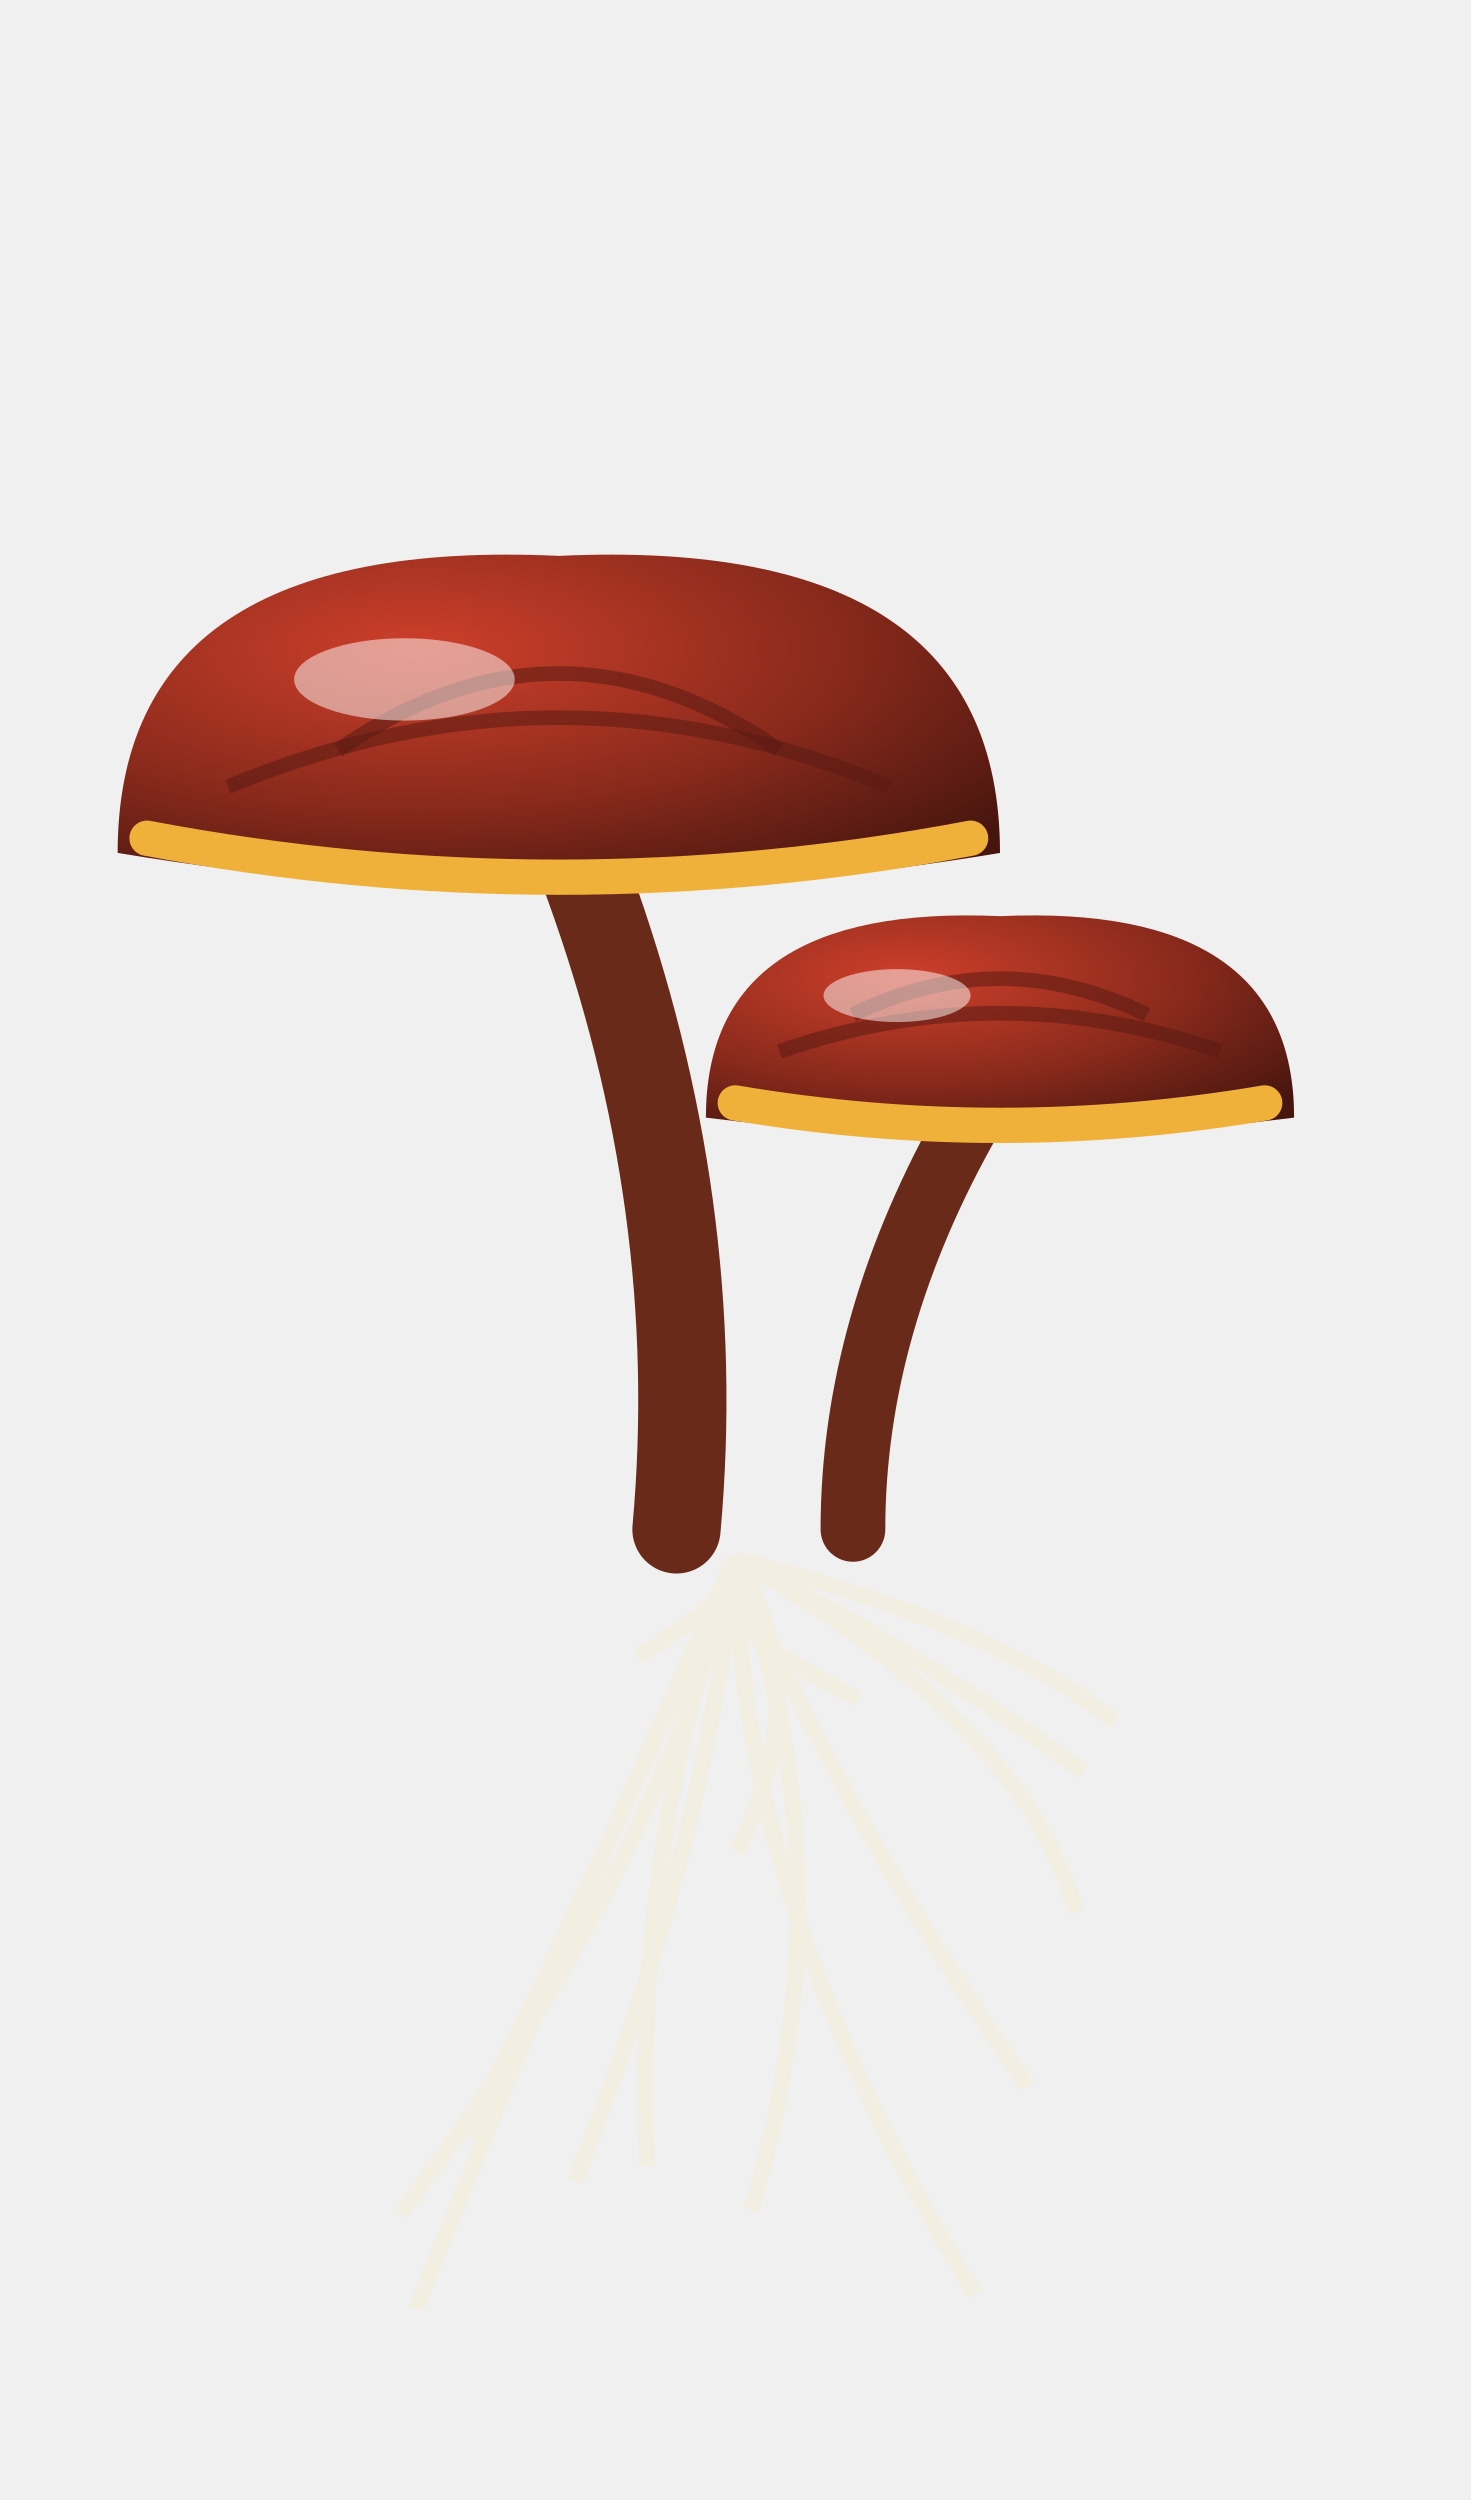
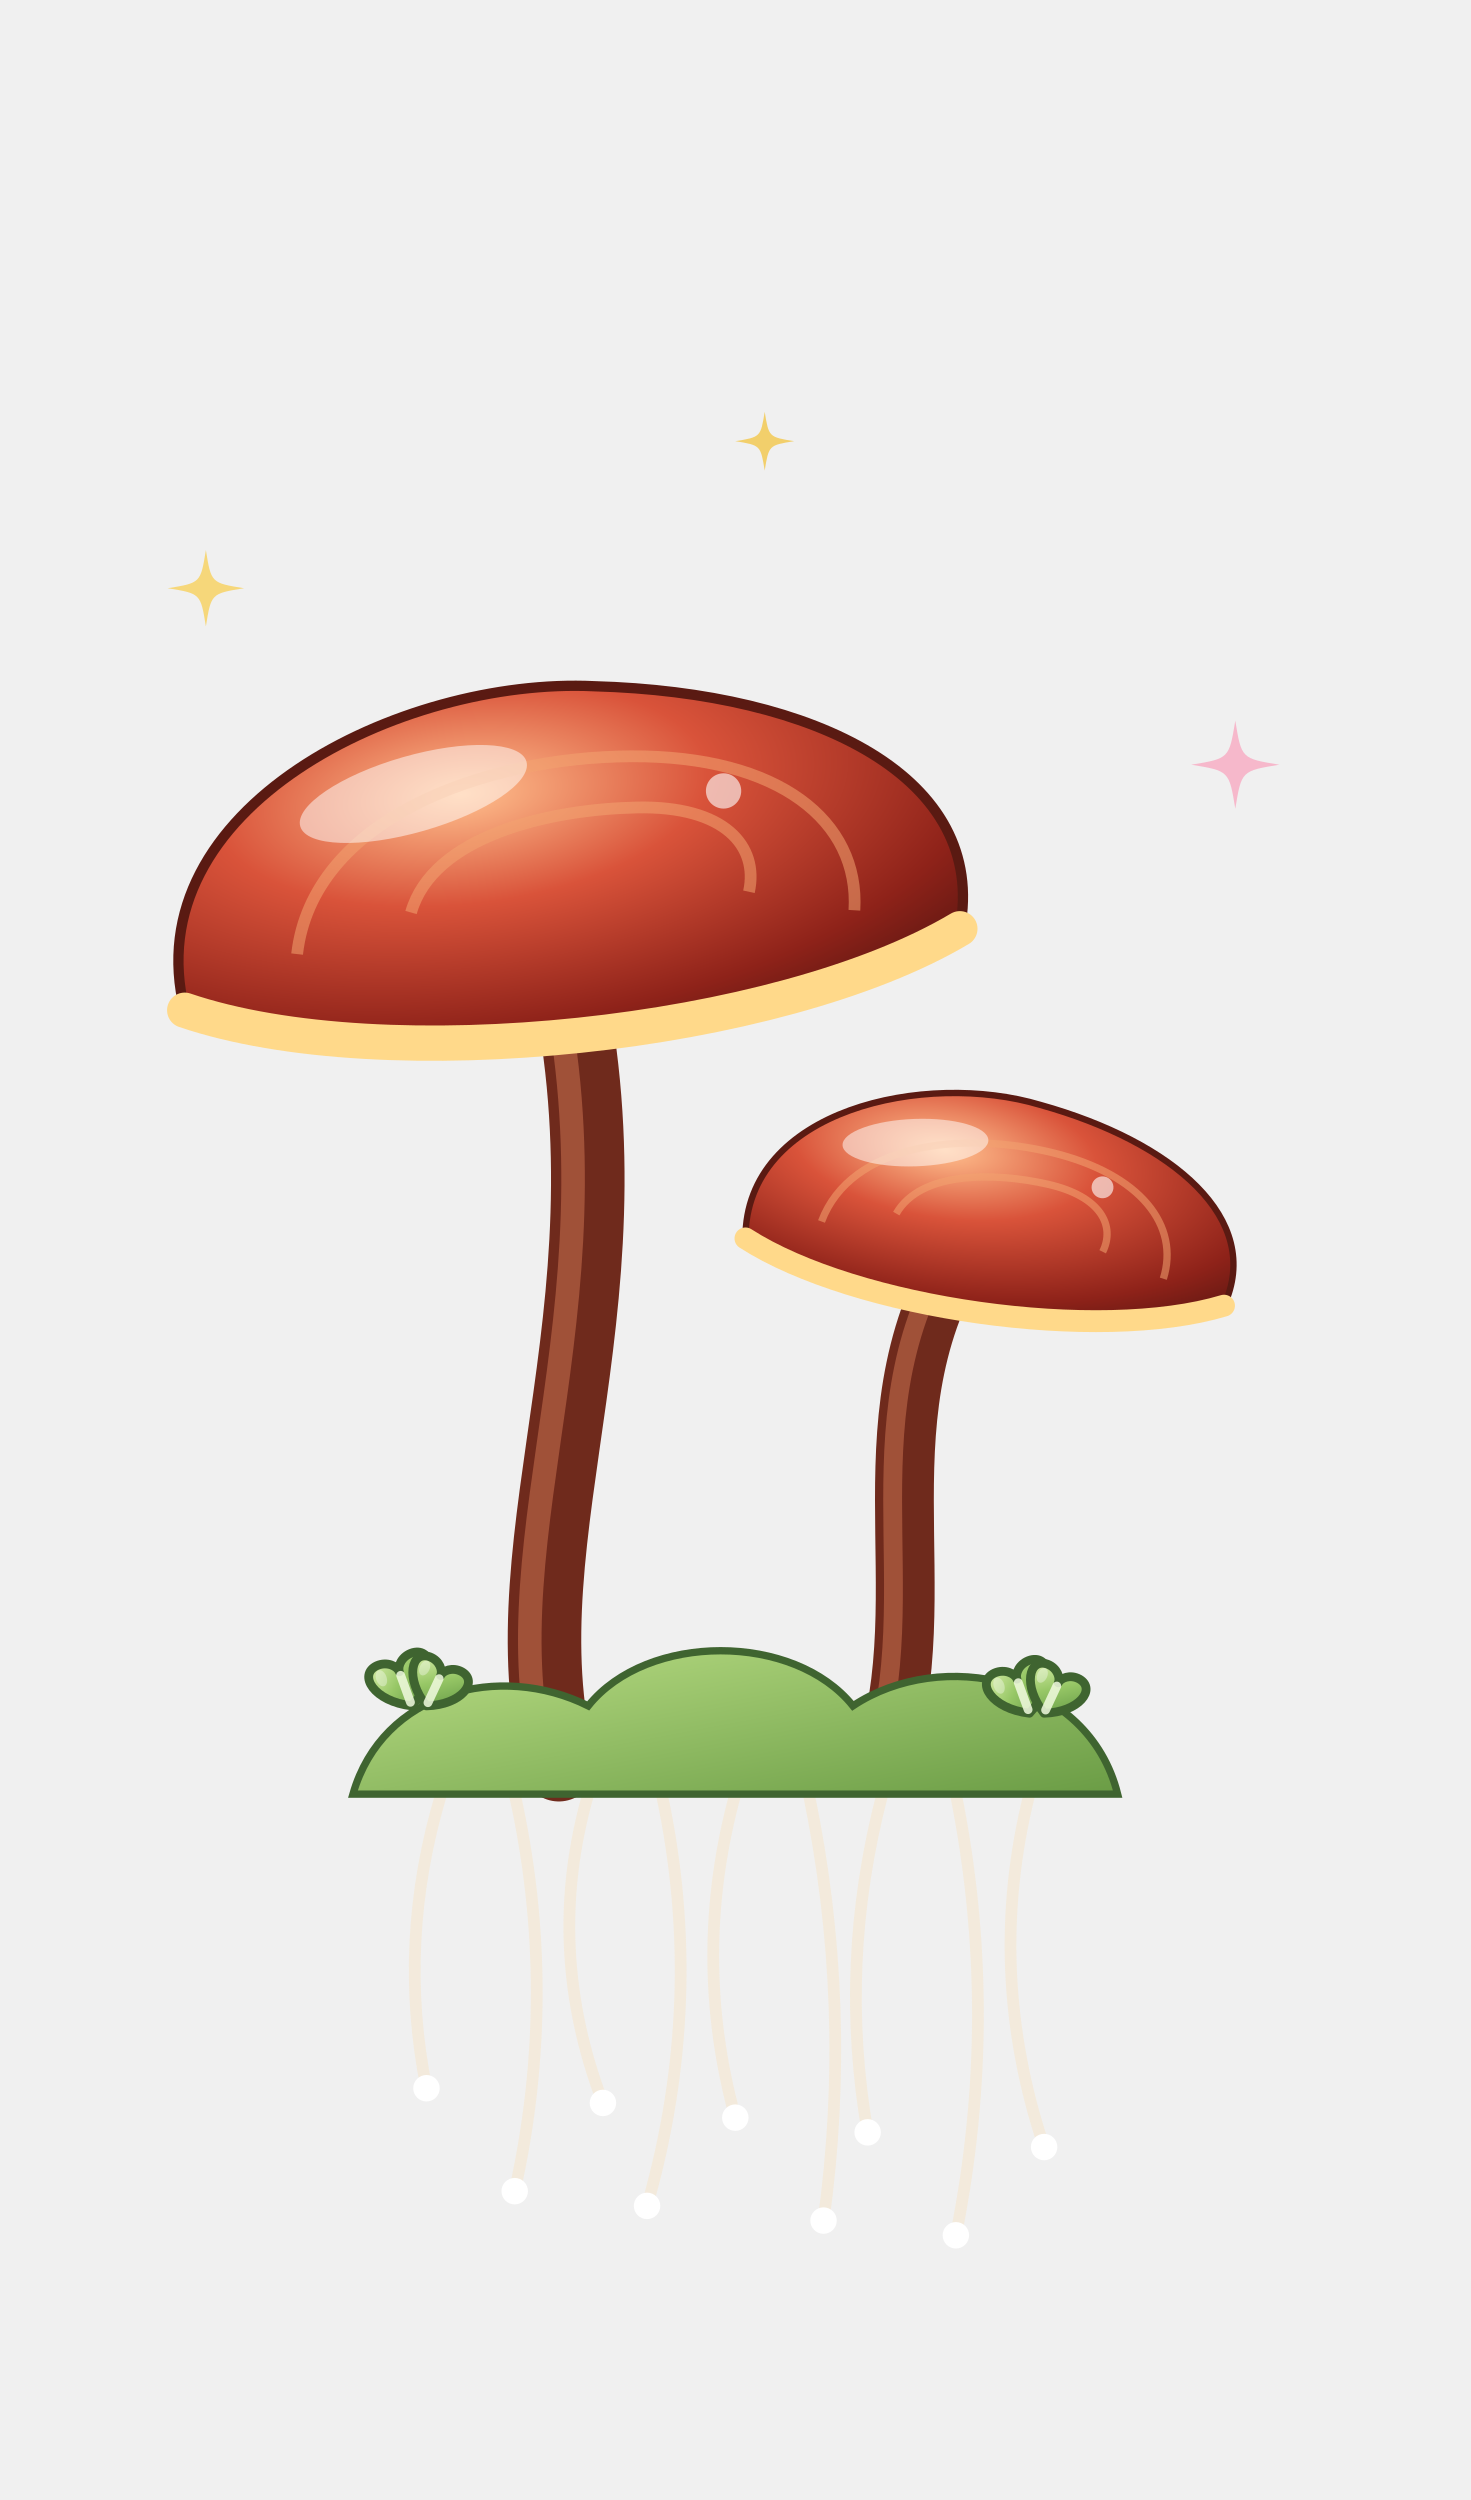
<svg xmlns="http://www.w3.org/2000/svg" viewBox="0 0 100 170">
  <defs>
-     <radialGradient id="r177" cx="0.34" cy="0.28" r=".85">
-       <stop offset="0" stop-color="#ce3f2a" />
-       <stop offset=".55" stop-color="#8a2a1c" />
-       <stop offset="1" stop-color="#46150e" />
+     <linearGradient id="g0" x1="0" y1="0" x2="1" y2="0">
+       <stop offset="0" stop-color="#a0492f" />
+       <stop offset="1" stop-color="#5b2016" />
+     </linearGradient>
+     <radialGradient id="g1" cx="0.38" cy="0.28" r="0.9">
+       <stop offset="0" stop-color="#ffc08e" />
+       <stop offset="0.35" stop-color="#d9533a" />
+       <stop offset="0.75" stop-color="#8e2219" />
+       <stop offset="1" stop-color="#4d130f" />
    </radialGradient>
-     <radialGradient id="r178" cx="0.34" cy="0.28" r=".85">
-       <stop offset="0" stop-color="#ce3f2a" />
-       <stop offset=".55" stop-color="#8a2a1c" />
-       <stop offset="1" stop-color="#46150e" />
-     </radialGradient>
+     <linearGradient id="g2" x1="0" y1="0" x2="1" y2="1">
+       <stop offset="0" stop-color="#b9dd84" />
+       <stop offset="1" stop-color="#6a9c45" />
+     </linearGradient>
+     <linearGradient id="g3" x1="0" y1="0" x2="1" y2="1">
+       <stop offset="0" stop-color="#d9efaa" />
+       <stop offset="0.45" stop-color="#97c766" />
+       <stop offset="1" stop-color="#5b9140" />
+     </linearGradient>
  </defs>
-   <path d="M50 106 Q57.9 127.2 51.1 150.3" stroke="#f3eee2" stroke-width="1.1" fill="none" opacity=".95" />
-   <path d="M50 106 Q47.8 126.2 39.1 148.3" stroke="#f3eee2" stroke-width="1.1" fill="none" opacity=".95" />
-   <path d="M50 106 Q46.6 109.8 58.4 115.5" stroke="#f3eee2" stroke-width="1.1" fill="none" opacity=".95" />
-   <path d="M50 106 Q43.0 125.7 44.0 147.3" stroke="#f3eee2" stroke-width="1.1" fill="none" opacity=".95" />
-   <path d="M50 106 Q55.6 114.9 50.1 125.9" stroke="#f3eee2" stroke-width="1.1" fill="none" opacity=".95" />
-   <path d="M50 106 Q69.6 117.0 73.2 130.1" stroke="#f3eee2" stroke-width="1.1" fill="none" opacity=".95" />
-   <path d="M50 106 Q44.6 127.3 27.2 150.6" stroke="#f3eee2" stroke-width="1.1" fill="none" opacity=".95" />
-   <path d="M50 106 Q41.9 124.6 31.8 145.3" stroke="#f3eee2" stroke-width="1.1" fill="none" opacity=".95" />
-   <path d="M50 106 Q62.5 112.3 73.7 120.5" stroke="#f3eee2" stroke-width="1.1" fill="none" opacity=".95" />
-   <path d="M50 106 Q56.9 123.0 69.9 141.9" stroke="#f3eee2" stroke-width="1.1" fill="none" opacity=".95" />
-   <path d="M50 106 Q38.7 130.5 28.3 157.0" stroke="#f3eee2" stroke-width="1.1" fill="none" opacity=".95" />
-   <path d="M50 106 Q67.9 110.5 75.8 117.1" stroke="#f3eee2" stroke-width="1.1" fill="none" opacity=".95" />
-   <path d="M50 106 Q50.4 130.0 66.3 156.0" stroke="#f3eee2" stroke-width="1.1" fill="none" opacity=".95" />
-   <path d="M50 106 Q50.7 108.3 43.4 112.6" stroke="#f3eee2" stroke-width="1.1" fill="none" opacity=".95" />
-   <path d="M46 104 Q48 82 40 60" stroke="#6a2a1a" stroke-width="6" fill="none" stroke-linecap="round" />
-   <path d="M58 104 Q58 90 66 76" stroke="#6a2a1a" stroke-width="4.4" fill="none" stroke-linecap="round" />
-   <path d="M8 58 Q8 36.4 38 37.8 Q68 36.4 68 58 Q38 63.0 8 58Z" fill="url(#r177)" opacity="1" />
-   <path d="M10 57 Q38 62.3 66 57" stroke="#f0b13a" stroke-width="2.4" fill="none" stroke-linecap="round" />
-   <path d="M15.5 53.5 Q38 44.1 60.5 53.5" stroke="#5a1a12" stroke-width="1" fill="none" opacity=".55" />
-   <path d="M23.0 51.0 Q38 40.6 53.0 51.0" stroke="#5a1a12" stroke-width="1" fill="none" opacity=".55" />
-   <ellipse cx="27.5" cy="46.2" rx="7.5" ry="2.8" fill="#fff" opacity=".5" />
-   <path d="M48 76 Q48 61.4 68 62.3 Q88 61.4 88 76 Q68 78.5 48 76Z" fill="url(#r178)" opacity="1" />
-   <path d="M50 75 Q68 78.05 86 75" stroke="#f0b13a" stroke-width="2.4" fill="none" stroke-linecap="round" />
-   <path d="M53.0 71.5 Q68 66.3 83.0 71.5" stroke="#5a1a12" stroke-width="1" fill="none" opacity=".55" />
-   <path d="M58.0 69.0 Q68 64.1 78.0 69.0" stroke="#5a1a12" stroke-width="1" fill="none" opacity=".55" />
-   <ellipse cx="61.0" cy="67.7" rx="5.0" ry="1.8" fill="#fff" opacity=".5" />
+   <path d="M30 122q-3 10 -1 20" fill="none" stroke="#f3eadb" stroke-width=".8" stroke-linecap="round" opacity=".95" />
+   <circle cx="29" cy="142" r=".9" fill="#fff" />
+   <path d="M35 122q3 13.5 0 27" fill="none" stroke="#f3eadb" stroke-width=".8" stroke-linecap="round" opacity=".95" />
+   <circle cx="35" cy="149" r=".9" fill="#fff" />
+   <path d="M40 122q-3 10.5 1 21" fill="none" stroke="#f3eadb" stroke-width=".8" stroke-linecap="round" opacity=".95" />
+   <circle cx="41" cy="143" r=".9" fill="#fff" />
+   <path d="M45 122q3 14 -1 28" fill="none" stroke="#f3eadb" stroke-width=".8" stroke-linecap="round" opacity=".95" />
+   <circle cx="44" cy="150" r=".9" fill="#fff" />
+   <path d="M50 122q-3 11 0 22" fill="none" stroke="#f3eadb" stroke-width=".8" stroke-linecap="round" opacity=".95" />
+   <circle cx="50" cy="144" r=".9" fill="#fff" />
+   <path d="M55 122q3 14.5 1 29" fill="none" stroke="#f3eadb" stroke-width=".8" stroke-linecap="round" opacity=".95" />
+   <circle cx="56" cy="151" r=".9" fill="#fff" />
+   <path d="M60 122q-3 11.5 -1 23" fill="none" stroke="#f3eadb" stroke-width=".8" stroke-linecap="round" opacity=".95" />
+   <circle cx="59" cy="145" r=".9" fill="#fff" />
+   <path d="M65 122q3 15 0 30" fill="none" stroke="#f3eadb" stroke-width=".8" stroke-linecap="round" opacity=".95" />
+   <circle cx="65" cy="152" r=".9" fill="#fff" />
+   <path d="M70 122q-3 12 1 24" fill="none" stroke="#f3eadb" stroke-width=".8" stroke-linecap="round" opacity=".95" />
+   <circle cx="71" cy="146" r=".9" fill="#fff" />
+   <path d="M38 120C34 104 44 88 38 64" fill="none" stroke="#6f2a1c" stroke-width="5" stroke-linecap="round" />
+   <path d="M38 120C34 104 44 88 38 64" fill="none" stroke="#c26a4b" stroke-width="1.6" stroke-linecap="round" opacity=".6" transform="translate(-1 0)" />
+   <path d="M60 120C64 108 58 96 66 84" fill="none" stroke="#6f2a1c" stroke-width="4" stroke-linecap="round" />
+   <path d="M60 120C64 108 58 96 66 84" fill="none" stroke="#c26a4b" stroke-width="1.28" stroke-linecap="round" opacity=".6" transform="translate(-0.8 0)" />
+   <g transform="translate(38 62) rotate(-6) scale(1)">
+     <path d="M-26 4C-28 -10 -9 -17 4 -15C19 -13 30 -6 27 4C14 10 -13 10 -26 4Z" fill="url(#g1)" stroke="#5a1a12" stroke-width=".7" />
+     <path d="M-26 4C-13 10 14 10 27 4" fill="none" stroke="#ffd98a" stroke-width="2.4" stroke-linecap="round" />
+     <path d="M-18 1C-16 -8 -4 -11 6 -10C16 -9 21 -4 20 2M-10 -1C-8 -6 0 -7 6 -6.5C12 -6 14 -3 13 0" fill="none" stroke="#f2a36f" stroke-width=".8" opacity=".55" />
+     <ellipse cx="-9" cy="-9" rx="8" ry="2.6" fill="#fff" opacity=".5" transform="rotate(-10 -9 -9)" />
+     <circle cx="12" cy="-7" r="1.2" fill="#fff" opacity=".6" />
+   </g>
+   <g transform="translate(67 84) rotate(8) scale(0.62)">
+     <path d="M-26 4C-28 -10 -9 -17 4 -15C19 -13 30 -6 27 4C14 10 -13 10 -26 4Z" fill="url(#g1)" stroke="#5a1a12" stroke-width=".7" />
+     <path d="M-26 4C-13 10 14 10 27 4" fill="none" stroke="#ffd98a" stroke-width="2.4" stroke-linecap="round" />
+     <path d="M-18 1C-16 -8 -4 -11 6 -10C16 -9 21 -4 20 2M-10 -1C-8 -6 0 -7 6 -6.5C12 -6 14 -3 13 0" fill="none" stroke="#f2a36f" stroke-width=".8" opacity=".55" />
+     <ellipse cx="-9" cy="-9" rx="8" ry="2.6" fill="#fff" opacity=".5" transform="rotate(-10 -9 -9)" />
+     <circle cx="12" cy="-7" r="1.2" fill="#fff" opacity=".6" />
+   </g>
+   <path d="M24 122C26 115 34 113 40 116C44 111 54 111 58 116C64 112 74 114 76 122Z" fill="url(#g2)" stroke="#3f6430" stroke-width=".5" />
+   <g transform="translate(28 116) rotate(-20)">
+     <path d="M0 0C-2.34 -1.17 -2.73 -3.25 -1.3 -3.38C-0.52 -3.43 0 -2.86 0 -2.47C0 -2.86 0.52 -3.43 1.3 -3.38C2.73 -3.25 2.34 -1.17 0 0Z" fill="url(#g3)" stroke="#3f6430" stroke-width=".6" stroke-linejoin="round" />
+     <path d="M0 -0.26L0 -2.21" stroke="#f1fadf" stroke-width=".6" stroke-linecap="round" opacity=".85" />
+     <ellipse cx="-1.3" cy="-2.47" rx="0.36" ry="0.57" fill="#fff" opacity=".35" />
+   </g>
+   <g transform="translate(29 116) rotate(25)">
+     <path d="M0 0C-2.16 -1.08 -2.52 -3 -1.2 -3.12C-0.48 -3.17 0 -2.64 0 -2.28C0 -2.64 0.48 -3.17 1.2 -3.12C2.52 -3 2.16 -1.08 0 0Z" fill="url(#g3)" stroke="#3f6430" stroke-width=".6" stroke-linejoin="round" />
+     <path d="M0 -0.24L0 -2.04" stroke="#f1fadf" stroke-width=".6" stroke-linecap="round" opacity=".85" />
+     <ellipse cx="-1.2" cy="-2.28" rx="0.34" ry="0.53" fill="#fff" opacity=".35" />
+   </g>
+   <g transform="translate(70 116.5) rotate(-20)">
+     <path d="M0 0C-2.34 -1.17 -2.73 -3.25 -1.3 -3.38C-0.52 -3.43 0 -2.86 0 -2.47C0 -2.86 0.52 -3.43 1.3 -3.38C2.73 -3.25 2.34 -1.17 0 0Z" fill="url(#g3)" stroke="#3f6430" stroke-width=".6" stroke-linejoin="round" />
+     <path d="M0 -0.26L0 -2.21" stroke="#f1fadf" stroke-width=".6" stroke-linecap="round" opacity=".85" />
+     <ellipse cx="-1.3" cy="-2.47" rx="0.36" ry="0.57" fill="#fff" opacity=".35" />
+   </g>
+   <g transform="translate(71 116.5) rotate(25)">
+     <path d="M0 0C-2.16 -1.08 -2.52 -3 -1.2 -3.12C-0.48 -3.17 0 -2.64 0 -2.28C0 -2.64 0.48 -3.17 1.2 -3.12C2.52 -3 2.16 -1.08 0 0Z" fill="url(#g3)" stroke="#3f6430" stroke-width=".6" stroke-linejoin="round" />
+     <path d="M0 -0.24L0 -2.04" stroke="#f1fadf" stroke-width=".6" stroke-linecap="round" opacity=".85" />
+     <ellipse cx="-1.2" cy="-2.28" rx="0.34" ry="0.53" fill="#fff" opacity=".35" />
+   </g>
+   <path d="M14 37.4C14.36 39.64 14.36 39.64 16.6 40C14.36 40.36 14.36 40.36 14 42.6C13.64 40.36 13.64 40.36 11.4 40C13.64 39.64 13.64 39.64 14 37.4Z" fill="#f6d77a" opacity="1" />
+   <path d="M84 49C84.42 51.58 84.42 51.58 87 52C84.42 52.42 84.42 52.42 84 55C83.58 52.42 83.58 52.42 81 52C83.58 51.58 83.58 51.58 84 49Z" fill="#f6b8cb" opacity="1" />
+   <path d="M52 28C52.28 29.72 52.28 29.72 54 30C52.28 30.28 52.28 30.28 52 32C51.72 30.28 51.72 30.28 50 30C51.72 29.72 51.72 29.72 52 28Z" fill="#f2cf6b" opacity="1" />
</svg>
